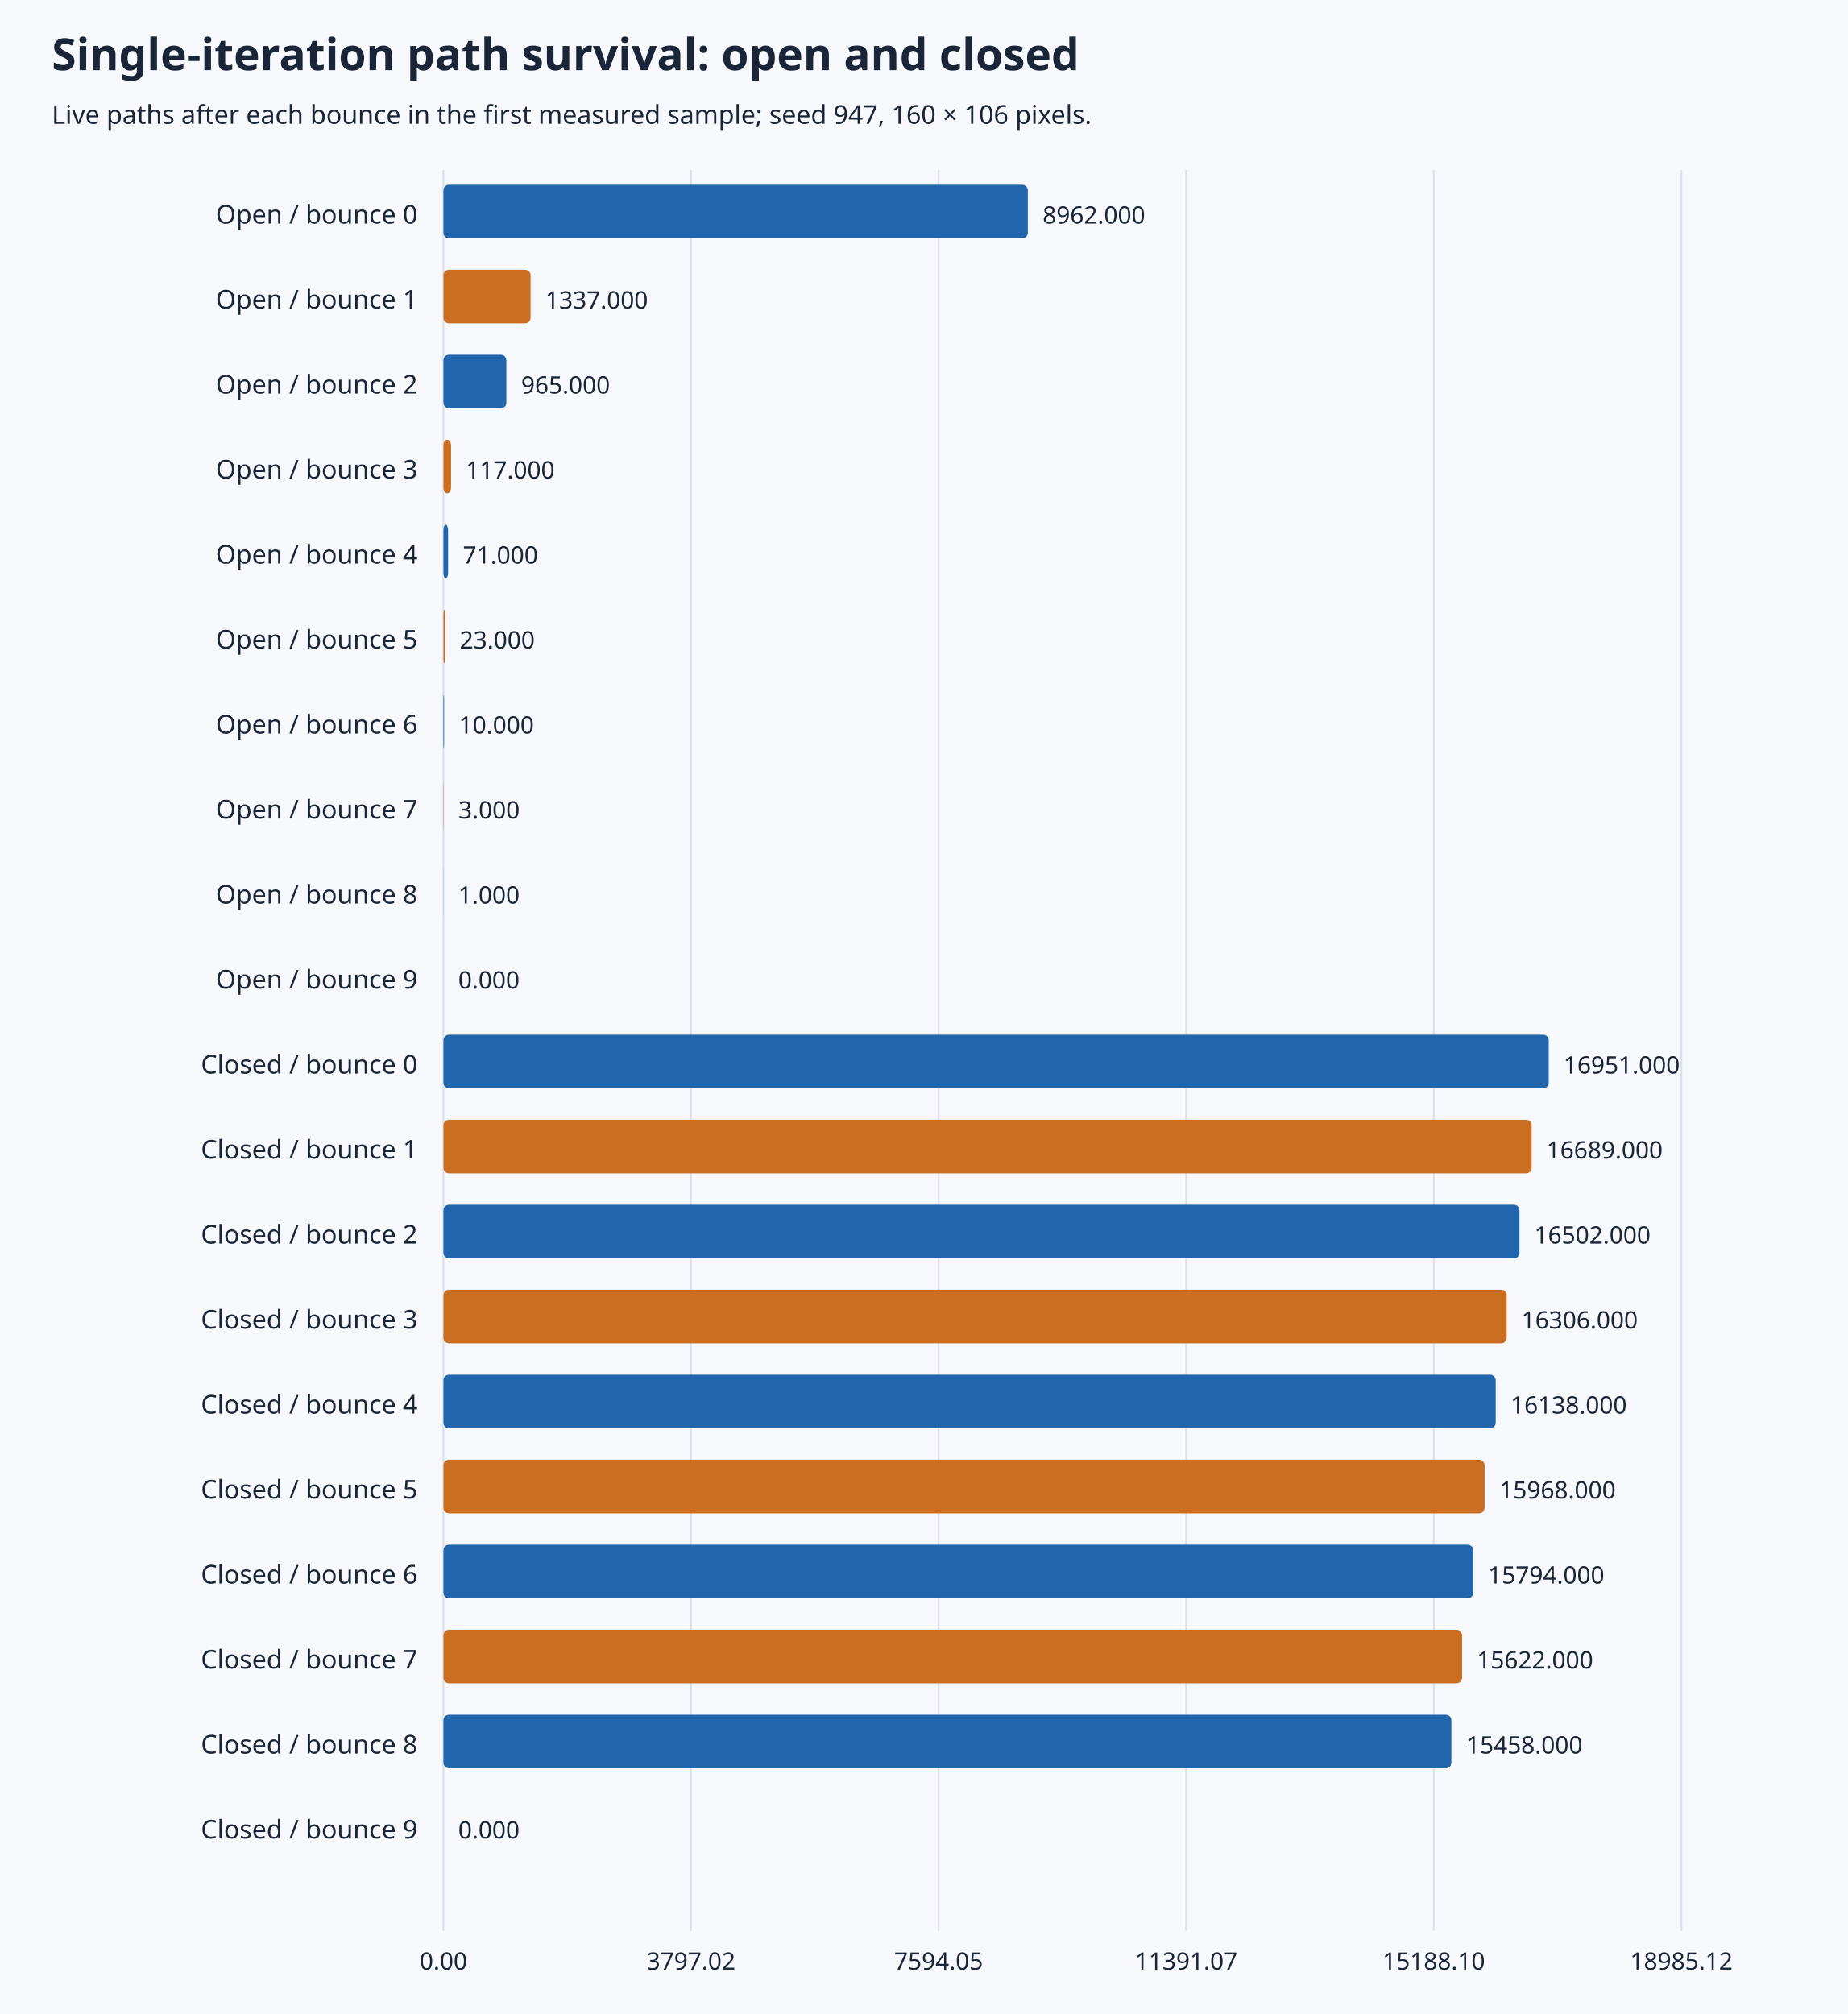
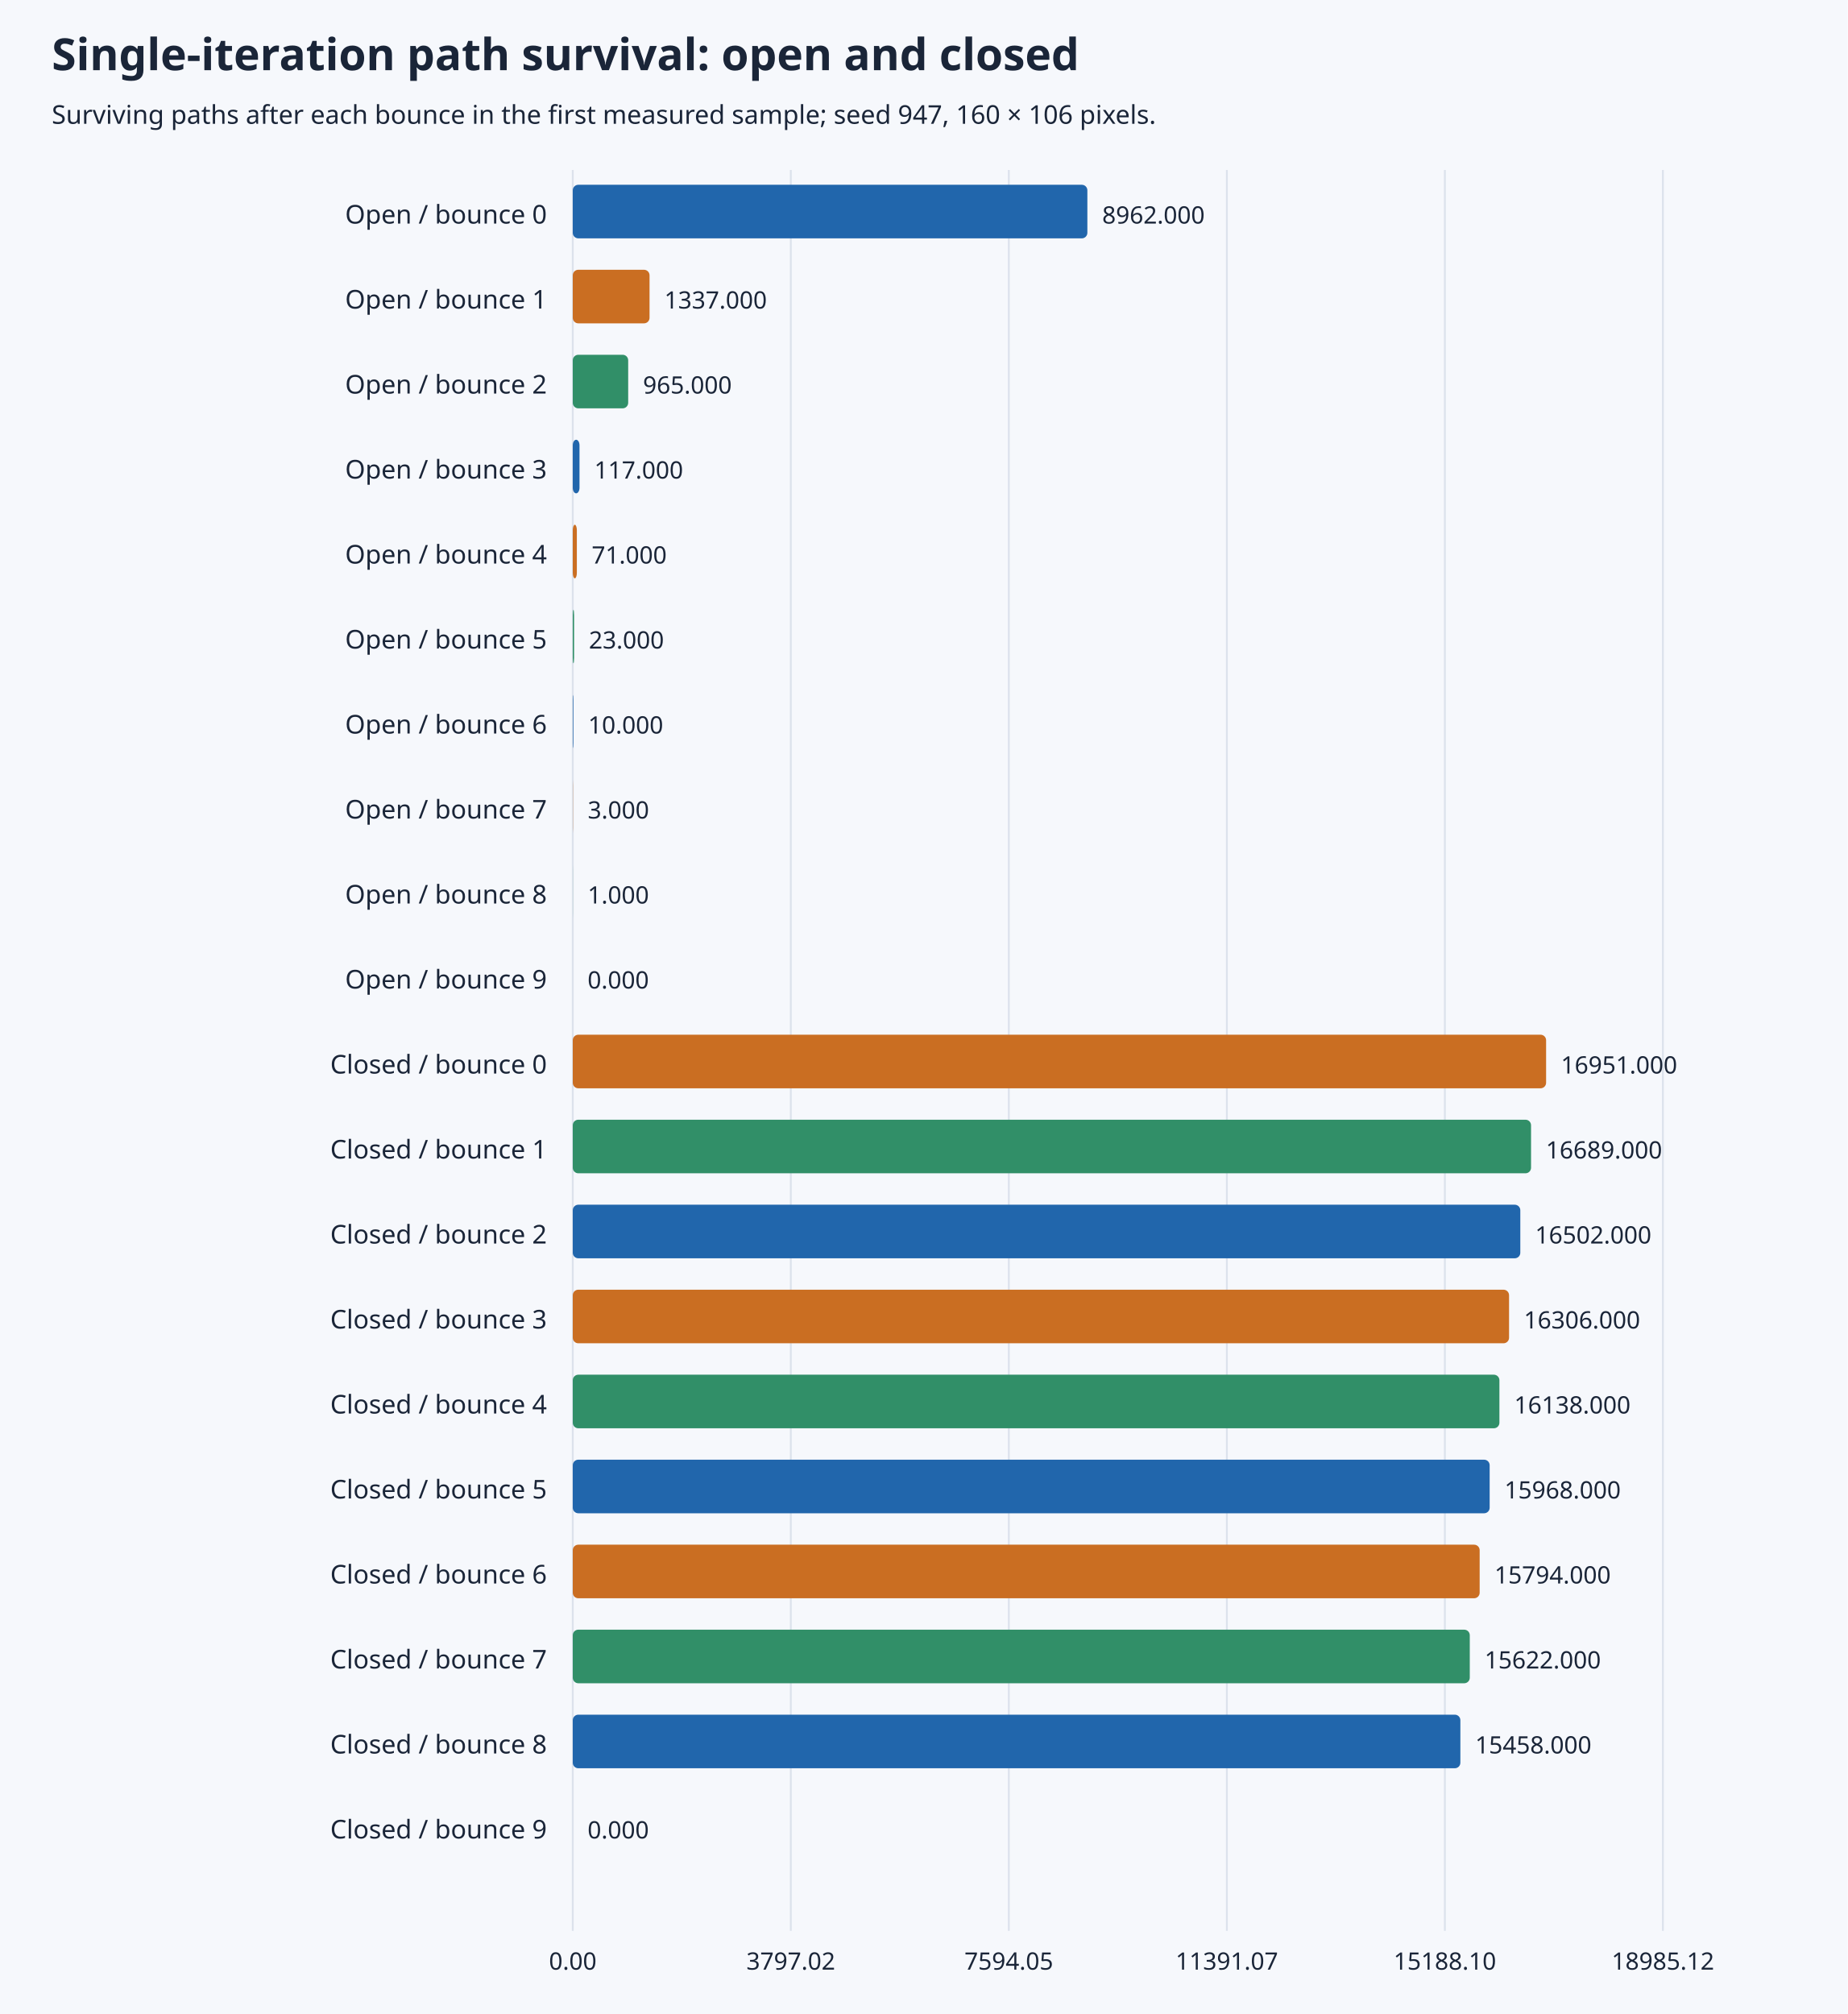
<svg xmlns="http://www.w3.org/2000/svg" width="1000" height="1090" viewBox="0 0 1000 1090">
  <rect width="1000" height="1090" fill="#f6f8fc" />
  <g font-family="system-ui, sans-serif" fill="#1a2538">
    <text x="28" y="38" font-size="24" font-weight="600">Single-iteration path survival: open and closed</text>
-     <text x="28" y="67" font-size="14">Live paths after each bounce in the first measured sample; seed 947, 160 × 106 pixels.</text>
-     <path d="M240.00 92 V1045" stroke="#dce2ec" />
-     <text x="240.00" y="1066" text-anchor="middle" font-size="13">0.00</text>
-     <path d="M374.00 92 V1045" stroke="#dce2ec" />
-     <text x="374.00" y="1066" text-anchor="middle" font-size="13">3797.02</text>
-     <path d="M508.00 92 V1045" stroke="#dce2ec" />
-     <text x="508.00" y="1066" text-anchor="middle" font-size="13">7594.05</text>
-     <path d="M642.00 92 V1045" stroke="#dce2ec" />
-     <text x="642.00" y="1066" text-anchor="middle" font-size="13">11391.07</text>
-     <path d="M776.00 92 V1045" stroke="#dce2ec" />
-     <text x="776.00" y="1066" text-anchor="middle" font-size="13">15188.10</text>
-     <path d="M910.00 92 V1045" stroke="#dce2ec" />
-     <text x="910.00" y="1066" text-anchor="middle" font-size="13">18985.12</text>
-     <text x="226" y="121" text-anchor="end" font-size="14">Open / bounce 0</text>
-     <rect x="240" y="100" width="316.28" height="29" rx="3" fill="#2166ac" />
-     <text x="564.28" y="121" font-size="13">8962.000</text>
-     <text x="226" y="167" text-anchor="end" font-size="14">Open / bounce 1</text>
-     <rect x="240" y="146" width="47.18" height="29" rx="3" fill="#ca6e22" />
-     <text x="295.18" y="167" font-size="13">1337.000</text>
-     <text x="226" y="213" text-anchor="end" font-size="14">Open / bounce 2</text>
-     <rect x="240" y="192" width="34.06" height="29" rx="3" fill="#2166ac" />
-     <text x="282.06" y="213" font-size="13">965.000</text>
-     <text x="226" y="259" text-anchor="end" font-size="14">Open / bounce 3</text>
-     <rect x="240" y="238" width="4.13" height="29" rx="3" fill="#ca6e22" />
-     <text x="252.13" y="259" font-size="13">117.000</text>
-     <text x="226" y="305" text-anchor="end" font-size="14">Open / bounce 4</text>
-     <rect x="240" y="284" width="2.51" height="29" rx="3" fill="#2166ac" />
-     <text x="250.51" y="305" font-size="13">71.000</text>
-     <text x="226" y="351" text-anchor="end" font-size="14">Open / bounce 5</text>
-     <rect x="240" y="330" width="0.81" height="29" rx="3" fill="#ca6e22" />
-     <text x="248.81" y="351" font-size="13">23.000</text>
-     <text x="226" y="397" text-anchor="end" font-size="14">Open / bounce 6</text>
-     <rect x="240" y="376" width="0.35" height="29" rx="3" fill="#2166ac" />
-     <text x="248.35" y="397" font-size="13">10.000</text>
-     <text x="226" y="443" text-anchor="end" font-size="14">Open / bounce 7</text>
-     <rect x="240" y="422" width="0.11" height="29" rx="3" fill="#ca6e22" />
-     <text x="248.11" y="443" font-size="13">3.000</text>
-     <text x="226" y="489" text-anchor="end" font-size="14">Open / bounce 8</text>
-     <rect x="240" y="468" width="0.04" height="29" rx="3" fill="#2166ac" />
-     <text x="248.04" y="489" font-size="13">1.000</text>
-     <text x="226" y="535" text-anchor="end" font-size="14">Open / bounce 9</text>
-     <rect x="240" y="514" width="0.00" height="29" rx="3" fill="#ca6e22" />
-     <text x="248.00" y="535" font-size="13">0.000</text>
-     <text x="226" y="581" text-anchor="end" font-size="14">Closed / bounce 0</text>
-     <rect x="240" y="560" width="598.21" height="29" rx="3" fill="#2166ac" />
-     <text x="846.21" y="581" font-size="13">16951.000</text>
-     <text x="226" y="627" text-anchor="end" font-size="14">Closed / bounce 1</text>
-     <rect x="240" y="606" width="588.97" height="29" rx="3" fill="#ca6e22" />
-     <text x="836.97" y="627" font-size="13">16689.000</text>
-     <text x="226" y="673" text-anchor="end" font-size="14">Closed / bounce 2</text>
-     <rect x="240" y="652" width="582.37" height="29" rx="3" fill="#2166ac" />
-     <text x="830.37" y="673" font-size="13">16502.000</text>
-     <text x="226" y="719" text-anchor="end" font-size="14">Closed / bounce 3</text>
-     <rect x="240" y="698" width="575.45" height="29" rx="3" fill="#ca6e22" />
-     <text x="823.45" y="719" font-size="13">16306.000</text>
-     <text x="226" y="765" text-anchor="end" font-size="14">Closed / bounce 4</text>
-     <rect x="240" y="744" width="569.52" height="29" rx="3" fill="#2166ac" />
-     <text x="817.52" y="765" font-size="13">16138.000</text>
-     <text x="226" y="811" text-anchor="end" font-size="14">Closed / bounce 5</text>
-     <rect x="240" y="790" width="563.52" height="29" rx="3" fill="#ca6e22" />
-     <text x="811.52" y="811" font-size="13">15968.000</text>
-     <text x="226" y="857" text-anchor="end" font-size="14">Closed / bounce 6</text>
-     <rect x="240" y="836" width="557.38" height="29" rx="3" fill="#2166ac" />
-     <text x="805.38" y="857" font-size="13">15794.000</text>
-     <text x="226" y="903" text-anchor="end" font-size="14">Closed / bounce 7</text>
-     <rect x="240" y="882" width="551.31" height="29" rx="3" fill="#ca6e22" />
-     <text x="799.31" y="903" font-size="13">15622.000</text>
-     <text x="226" y="949" text-anchor="end" font-size="14">Closed / bounce 8</text>
-     <rect x="240" y="928" width="545.53" height="29" rx="3" fill="#2166ac" />
-     <text x="793.53" y="949" font-size="13">15458.000</text>
-     <text x="226" y="995" text-anchor="end" font-size="14">Closed / bounce 9</text>
-     <rect x="240" y="974" width="0.00" height="29" rx="3" fill="#ca6e22" />
-     <text x="248.00" y="995" font-size="13">0.000</text>
+     <text x="28" y="67" font-size="14">Surviving paths after each bounce in the first measured sample; seed 947, 160 × 106 pixels.</text>
+     <path d="M310.00 92 V1045" stroke="#dce2ec" />
+     <text x="310.00" y="1066" text-anchor="middle" font-size="13">0.00</text>
+     <path d="M428.00 92 V1045" stroke="#dce2ec" />
+     <text x="428.00" y="1066" text-anchor="middle" font-size="13">3797.02</text>
+     <path d="M546.00 92 V1045" stroke="#dce2ec" />
+     <text x="546.00" y="1066" text-anchor="middle" font-size="13">7594.05</text>
+     <path d="M664.00 92 V1045" stroke="#dce2ec" />
+     <text x="664.00" y="1066" text-anchor="middle" font-size="13">11391.07</text>
+     <path d="M782.00 92 V1045" stroke="#dce2ec" />
+     <text x="782.00" y="1066" text-anchor="middle" font-size="13">15188.10</text>
+     <path d="M900.00 92 V1045" stroke="#dce2ec" />
+     <text x="900.00" y="1066" text-anchor="middle" font-size="13">18985.12</text>
+     <text x="296" y="121" text-anchor="end" font-size="14">Open / bounce 0</text>
+     <rect x="310" y="100" width="278.51" height="29" rx="3" fill="#2166ac" />
+     <text x="596.51" y="121" font-size="13">8962.000</text>
+     <text x="296" y="167" text-anchor="end" font-size="14">Open / bounce 1</text>
+     <rect x="310" y="146" width="41.55" height="29" rx="3" fill="#ca6e22" />
+     <text x="359.55" y="167" font-size="13">1337.000</text>
+     <text x="296" y="213" text-anchor="end" font-size="14">Open / bounce 2</text>
+     <rect x="310" y="192" width="29.99" height="29" rx="3" fill="#318f68" />
+     <text x="347.99" y="213" font-size="13">965.000</text>
+     <text x="296" y="259" text-anchor="end" font-size="14">Open / bounce 3</text>
+     <rect x="310" y="238" width="3.64" height="29" rx="3" fill="#2166ac" />
+     <text x="321.64" y="259" font-size="13">117.000</text>
+     <text x="296" y="305" text-anchor="end" font-size="14">Open / bounce 4</text>
+     <rect x="310" y="284" width="2.21" height="29" rx="3" fill="#ca6e22" />
+     <text x="320.21" y="305" font-size="13">71.000</text>
+     <text x="296" y="351" text-anchor="end" font-size="14">Open / bounce 5</text>
+     <rect x="310" y="330" width="0.71" height="29" rx="3" fill="#318f68" />
+     <text x="318.71" y="351" font-size="13">23.000</text>
+     <text x="296" y="397" text-anchor="end" font-size="14">Open / bounce 6</text>
+     <rect x="310" y="376" width="0.31" height="29" rx="3" fill="#2166ac" />
+     <text x="318.31" y="397" font-size="13">10.000</text>
+     <text x="296" y="443" text-anchor="end" font-size="14">Open / bounce 7</text>
+     <rect x="310" y="422" width="0.09" height="29" rx="3" fill="#ca6e22" />
+     <text x="318.09" y="443" font-size="13">3.000</text>
+     <text x="296" y="489" text-anchor="end" font-size="14">Open / bounce 8</text>
+     <rect x="310" y="468" width="0.03" height="29" rx="3" fill="#318f68" />
+     <text x="318.03" y="489" font-size="13">1.000</text>
+     <text x="296" y="535" text-anchor="end" font-size="14">Open / bounce 9</text>
+     <rect x="310" y="514" width="0.00" height="29" rx="3" fill="#2166ac" />
+     <text x="318.00" y="535" font-size="13">0.000</text>
+     <text x="296" y="581" text-anchor="end" font-size="14">Closed / bounce 0</text>
+     <rect x="310" y="560" width="526.79" height="29" rx="3" fill="#ca6e22" />
+     <text x="844.79" y="581" font-size="13">16951.000</text>
+     <text x="296" y="627" text-anchor="end" font-size="14">Closed / bounce 1</text>
+     <rect x="310" y="606" width="518.64" height="29" rx="3" fill="#318f68" />
+     <text x="836.64" y="627" font-size="13">16689.000</text>
+     <text x="296" y="673" text-anchor="end" font-size="14">Closed / bounce 2</text>
+     <rect x="310" y="652" width="512.83" height="29" rx="3" fill="#2166ac" />
+     <text x="830.83" y="673" font-size="13">16502.000</text>
+     <text x="296" y="719" text-anchor="end" font-size="14">Closed / bounce 3</text>
+     <rect x="310" y="698" width="506.74" height="29" rx="3" fill="#ca6e22" />
+     <text x="824.74" y="719" font-size="13">16306.000</text>
+     <text x="296" y="765" text-anchor="end" font-size="14">Closed / bounce 4</text>
+     <rect x="310" y="744" width="501.52" height="29" rx="3" fill="#318f68" />
+     <text x="819.52" y="765" font-size="13">16138.000</text>
+     <text x="296" y="811" text-anchor="end" font-size="14">Closed / bounce 5</text>
+     <rect x="310" y="790" width="496.24" height="29" rx="3" fill="#2166ac" />
+     <text x="814.24" y="811" font-size="13">15968.000</text>
+     <text x="296" y="857" text-anchor="end" font-size="14">Closed / bounce 6</text>
+     <rect x="310" y="836" width="490.83" height="29" rx="3" fill="#ca6e22" />
+     <text x="808.83" y="857" font-size="13">15794.000</text>
+     <text x="296" y="903" text-anchor="end" font-size="14">Closed / bounce 7</text>
+     <rect x="310" y="882" width="485.48" height="29" rx="3" fill="#318f68" />
+     <text x="803.48" y="903" font-size="13">15622.000</text>
+     <text x="296" y="949" text-anchor="end" font-size="14">Closed / bounce 8</text>
+     <rect x="310" y="928" width="480.39" height="29" rx="3" fill="#2166ac" />
+     <text x="798.39" y="949" font-size="13">15458.000</text>
+     <text x="296" y="995" text-anchor="end" font-size="14">Closed / bounce 9</text>
+     <rect x="310" y="974" width="0.00" height="29" rx="3" fill="#ca6e22" />
+     <text x="318.00" y="995" font-size="13">0.000</text>
  </g>
</svg>
